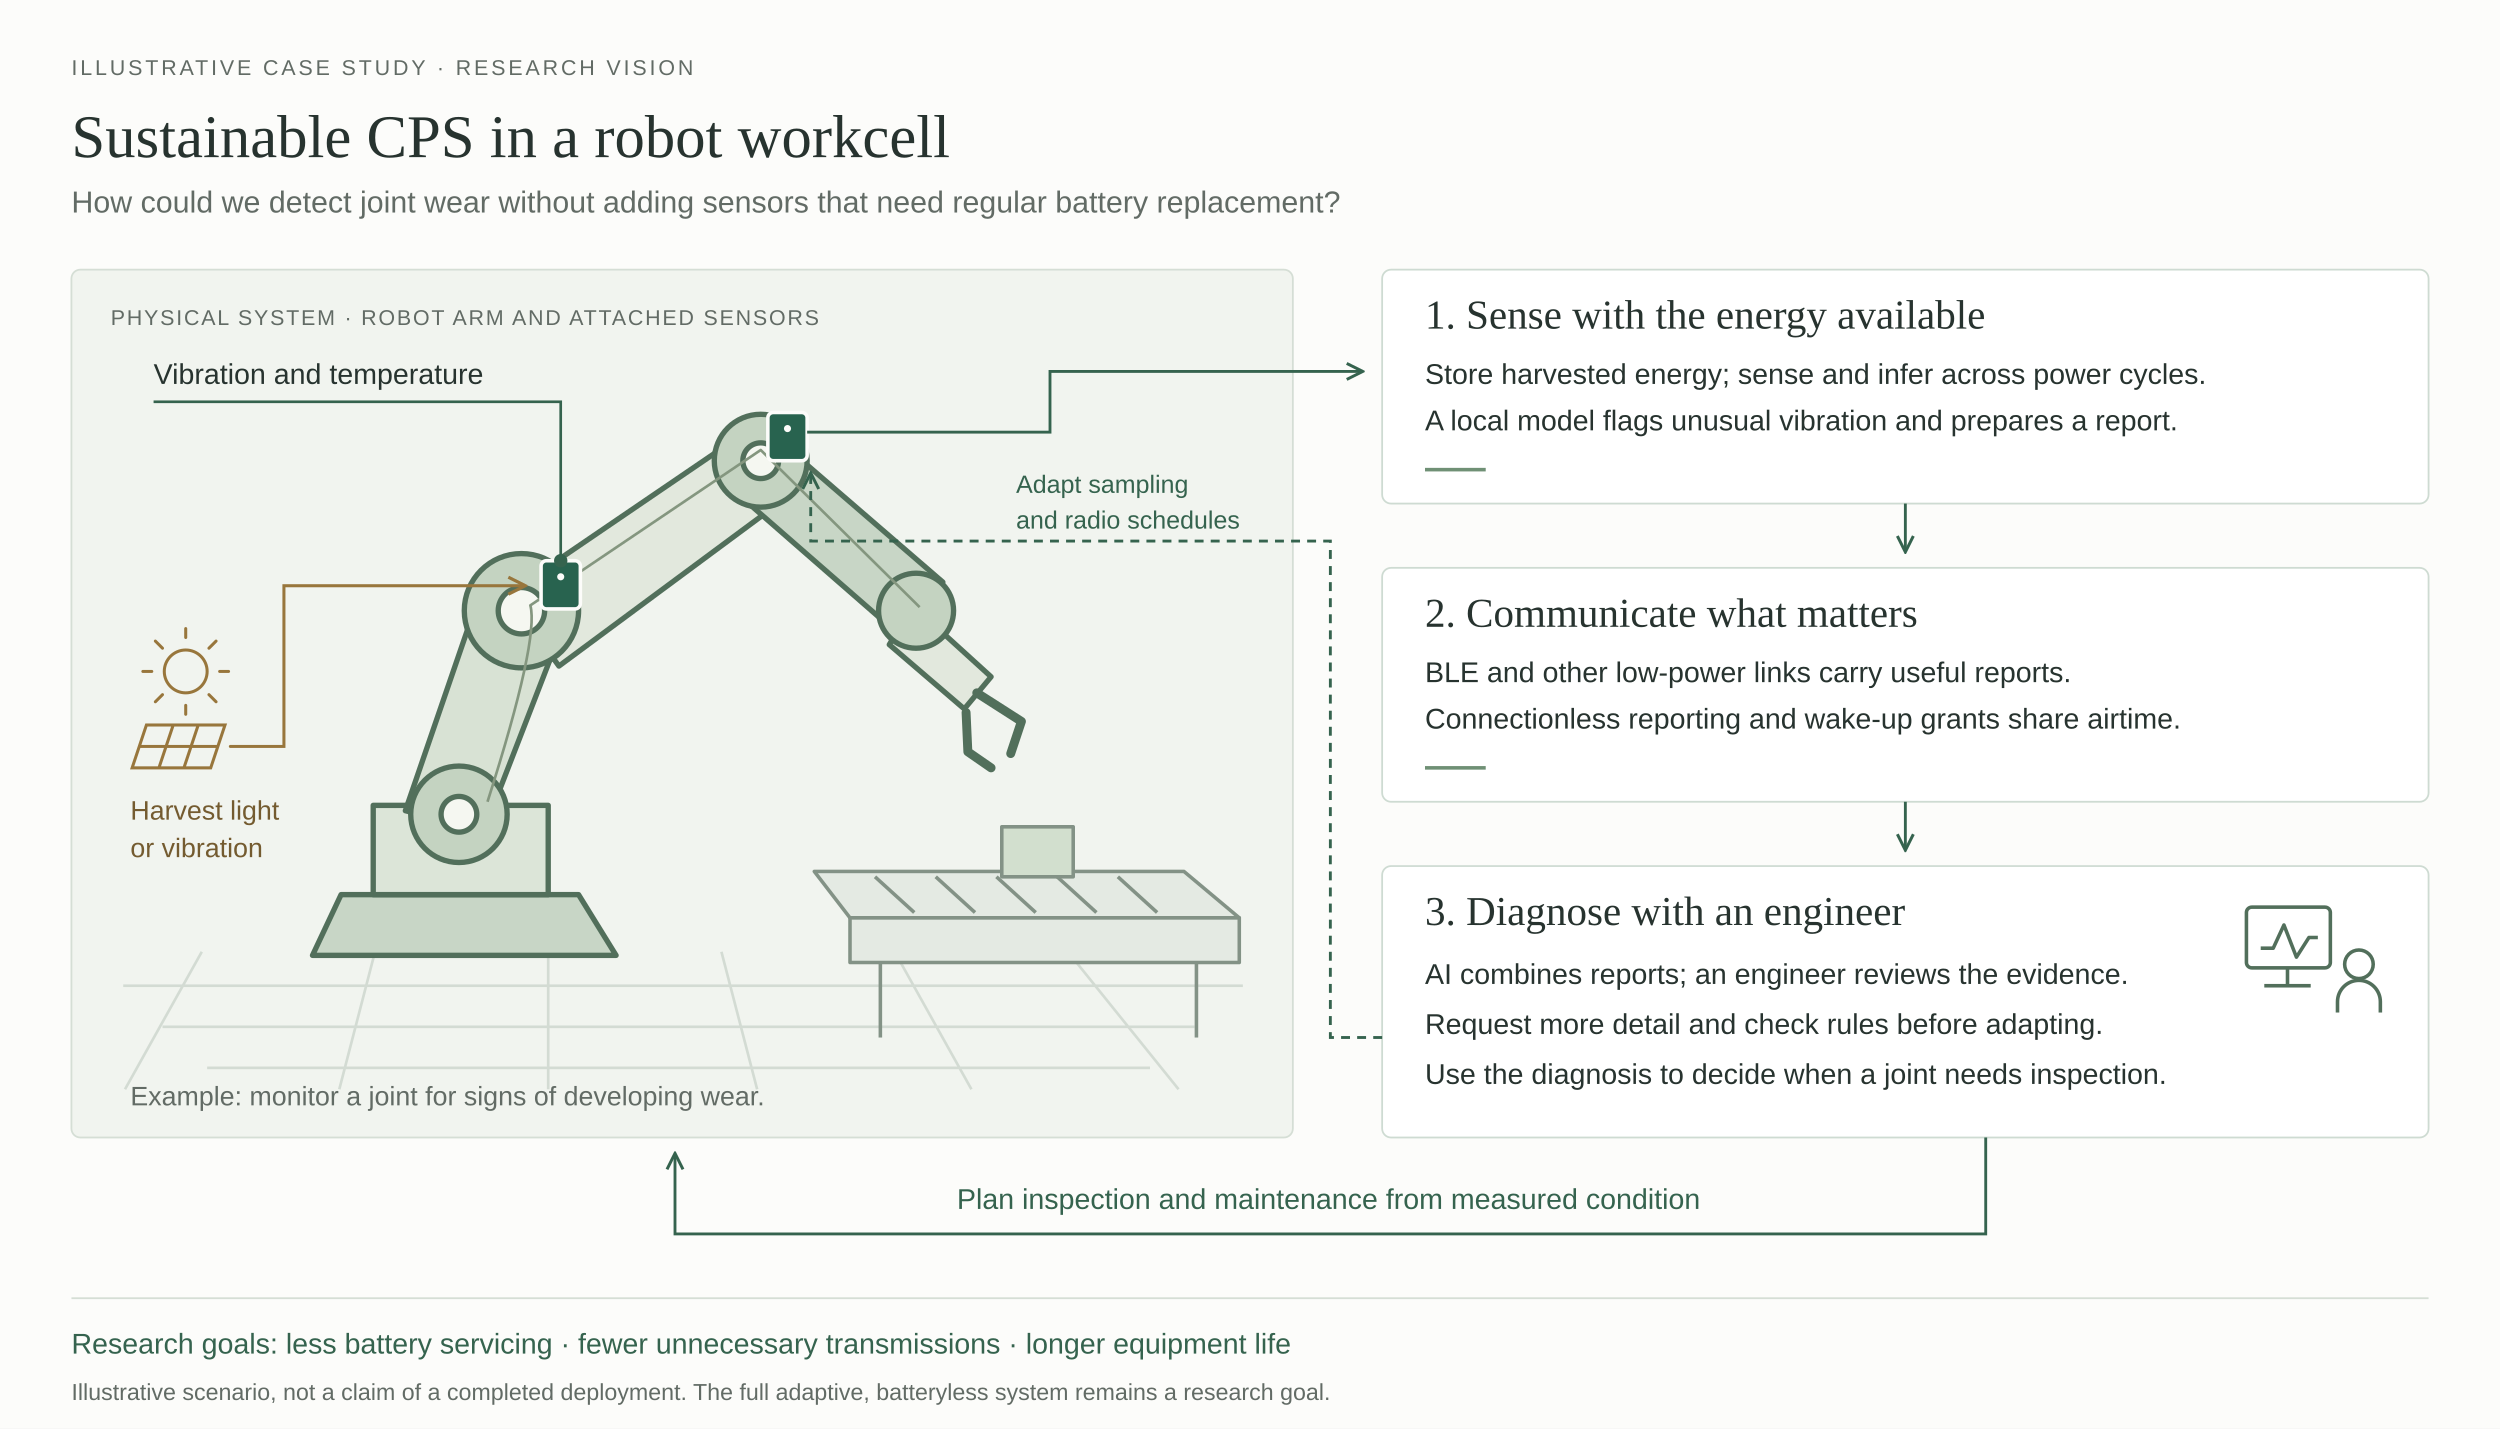
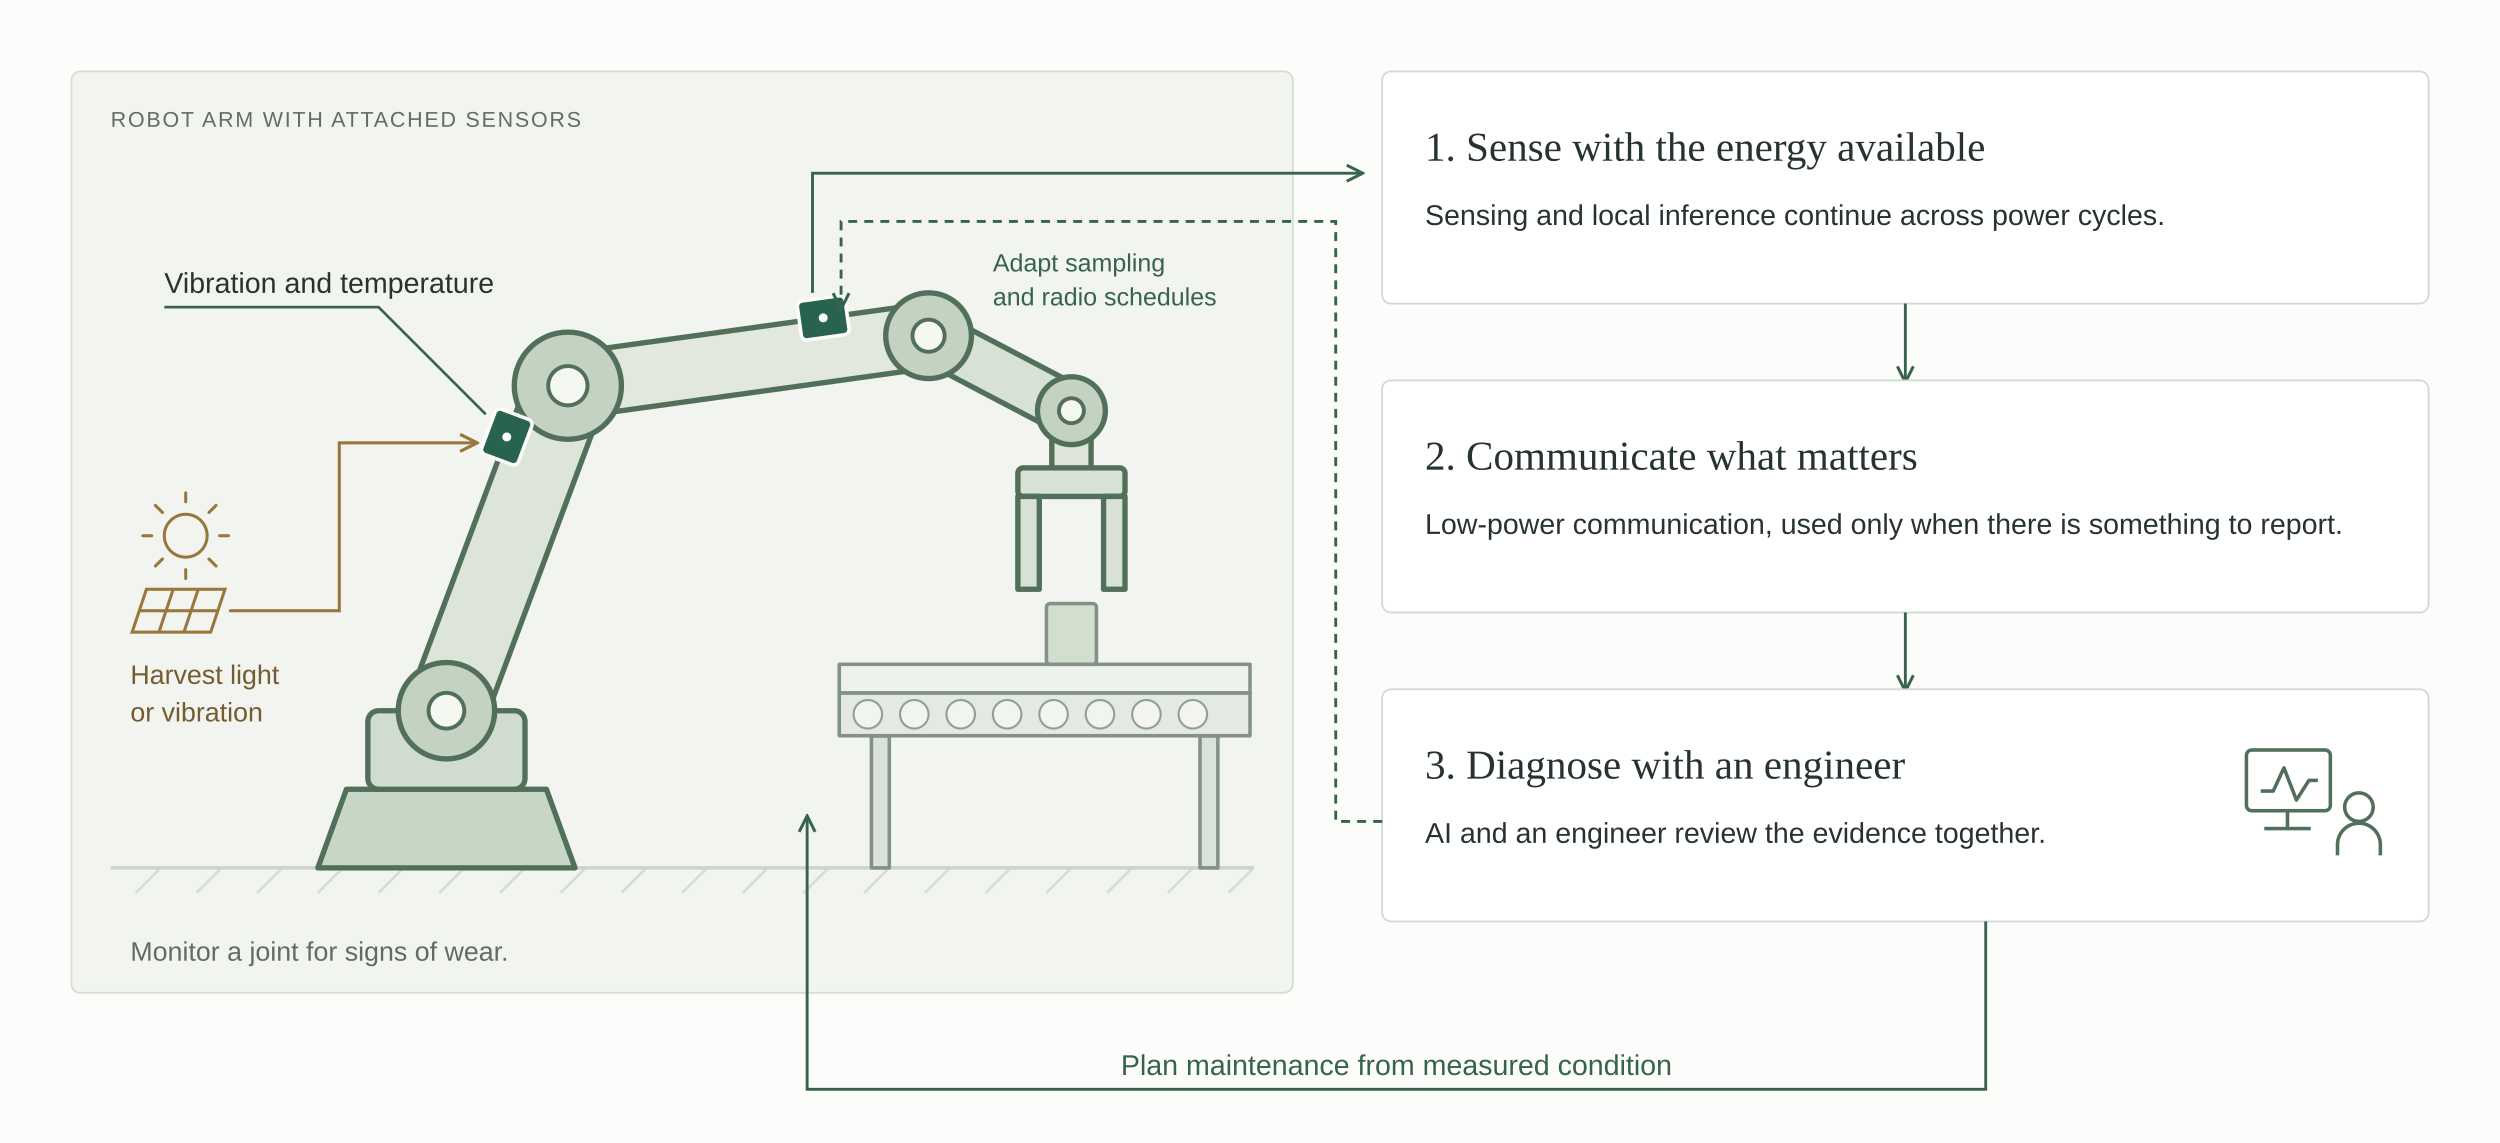
- <svg xmlns="http://www.w3.org/2000/svg" width="1400" height="800" viewBox="0 0 1400 800" role="img" aria-labelledby="title description">
+ <svg xmlns="http://www.w3.org/2000/svg" width="1400" height="640" viewBox="0 0 1400 640" role="img" aria-labelledby="title description">
  <defs>
    <marker id="arrow" viewBox="0 0 10 10" refX="8" refY="5" markerWidth="7" markerHeight="7" orient="auto-start-reverse">
      <path d="M1 1 9 5 1 9" fill="none" stroke="#35634e" stroke-width="1.5" />
    </marker>
    <marker id="energy-arrow" viewBox="0 0 10 10" refX="8" refY="5" markerWidth="7" markerHeight="7" orient="auto">
      <path d="M1 1 9 5 1 9" fill="none" stroke="#98763c" stroke-width="1.5" />
    </marker>
  </defs>
-   <rect width="1400" height="800" fill="#fcfcfa" />
-   <g id="heading" fill="#27332f">
-     <text x="40" y="42" font-family="Arial, Helvetica, sans-serif" font-size="12" letter-spacing="1.6" fill="#626b65">ILLUSTRATIVE CASE STUDY · RESEARCH VISION</text>
-     <text x="40" y="88" font-family="Georgia, Times New Roman, serif" font-size="34">Sustainable CPS in a robot workcell</text>
-     <text x="40" y="119" font-family="Arial, Helvetica, sans-serif" font-size="17" fill="#626b65">How could we detect joint wear without adding sensors that need regular battery replacement?</text>
-   </g>
+   <rect width="1400" height="640" fill="#fcfcfa" />
  <g id="workcell">
-     <rect x="40" y="151" width="684" height="486" rx="5" fill="#f1f4ef" stroke="#d5ded5" />
-     <text x="62" y="182" font-family="Arial, Helvetica, sans-serif" font-size="12" fill="#626b65" letter-spacing="1">PHYSICAL SYSTEM · ROBOT ARM AND ATTACHED SENSORS</text>
-     <g id="workcell-floor" stroke="#d3dbd3" fill="none" stroke-width="1.5">
-       <path d="M69 552h627M91 575h578M116 598h528M113 533l-43 77m140-77-20 77m117-77v77m97-77 20 77m77-77 43 77m54-77 62 77" />
+     <rect x="40" y="40" width="684" height="516" rx="5" fill="#f1f4ef" stroke="#d5ded5" />
+     <text x="62" y="71" font-family="Arial, Helvetica, sans-serif" font-size="12" fill="#626b65" letter-spacing="1">ROBOT ARM WITH ATTACHED SENSORS</text>
+     <g id="workcell-floor" stroke="#cbd5ca" fill="none">
+       <path d="M62 486h640" stroke-width="2" />
+       <path d="M90 486l-14 14M124 486l-14 14M158 486l-14 14M192 486l-14 14M226 486l-14 14M260 486l-14 14M294 486l-14 14M328 486l-14 14M362 486l-14 14M396 486l-14 14M430 486l-14 14M464 486l-14 14M498 486l-14 14M532 486l-14 14M566 486l-14 14M600 486l-14 14M634 486l-14 14M668 486l-14 14M702 486l-14 14" stroke-width="1.5" stroke-opacity=".7" />
    </g>
    <g id="conveyor" stroke="#839286" stroke-width="2" fill="#e4eae3" stroke-linejoin="round">
-       <path d="M456 488h207l31 26H476Z" />
-       <path d="M476 514h218v25H476ZM493 539v42m177-42v42" />
-       <path d="m490 491 22 20m12-20 22 20m12-20 22 20m12-20 22 20m12-20 22 20" fill="none" />
-       <path d="M561 463h40v28h-40Z" fill="#d2dfce" />
+       <path d="M488 412h10v74h-10ZM672 412h10v74h-10Z" fill="#dbe2da" />
+       <rect x="470" y="388" width="230" height="24" />
+       <path d="M494 400a8 8 0 1 0-16 0 8 8 0 1 0 16 0M520 400a8 8 0 1 0-16 0 8 8 0 1 0 16 0M546 400a8 8 0 1 0-16 0 8 8 0 1 0 16 0M572 400a8 8 0 1 0-16 0 8 8 0 1 0 16 0M598 400a8 8 0 1 0-16 0 8 8 0 1 0 16 0M624 400a8 8 0 1 0-16 0 8 8 0 1 0 16 0M650 400a8 8 0 1 0-16 0 8 8 0 1 0 16 0M676 400a8 8 0 1 0-16 0 8 8 0 1 0 16 0" fill="#f1f4ef" stroke-width="1.2" stroke-opacity=".85" />
+       <rect x="470" y="372" width="230" height="16" fill="#eef2ed" />
+       <rect x="586" y="338" width="28" height="34" rx="2" fill="#d2dfce" />
    </g>
    <g id="robot-arm" stroke="#526f5b" stroke-width="3" stroke-linejoin="round">
-       <path d="M191 501h133l21 34H175Z" fill="#c8d6c6" />
-       <path d="M209 451h98v50h-98Z" fill="#dce5d8" />
-       <path d="m227 454 45-131 47 18-48 124Z" fill="#d8e2d4" />
-       <path d="m284 333 138-94 22 37-131 97Z" fill="#e2e8dd" />
-       <path d="m433 244 95 82-25 29-94-82Z" fill="#c8d6c6" />
-       <path d="m511 339 44 40-15 18-42-36Z" fill="#e2e8dd" />
-       <circle cx="257" cy="456" r="27" fill="#c4d3c1" />
-       <circle cx="292" cy="342" r="32" fill="#c4d3c1" />
-       <circle cx="426" cy="258" r="26" fill="#c4d3c1" />
-       <circle cx="513" cy="342" r="21" fill="#c4d3c1" />
-       <circle cx="292" cy="342" r="13" fill="#f5f7f1" />
-       <circle cx="426" cy="258" r="10" fill="#f5f7f1" />
-       <circle cx="257" cy="456" r="10" fill="#f5f7f1" />
-       <path d="m547 388 25 16-6 18m-25-23 1 22 13 9" fill="none" stroke-width="5" stroke-linecap="round" />
-       <path d="M273 449q29-91 24-110L426 252l89 88" fill="none" stroke="#84967f" stroke-width="1.5" />
+       <g id="robot-base">
+         <path d="M178 486h144l-16-44H194Z" fill="#c8d6c6" />
+         <rect x="206" y="398" width="88" height="44" rx="6" fill="#d0dccd" />
+       </g>
+       <g id="robot-links">
+         <path id="upper-arm" d="M270.6 405.7L338.6 223.7A22 22 0 0 0 297.4 208.3L229.4 390.3A22 22 0 0 0 270.6 405.7Z" fill="#dce5d8" />
+         <path id="forearm" d="M320.5 233.8L522.5 205.8A18 18 0 0 0 517.5 170.2L315.5 198.2A18 18 0 0 0 320.5 233.8Z" fill="#e2e8dd" />
+         <path id="wrist-link" d="M513.5 200.4L593.5 242.4A14 14 0 0 0 606.5 217.6L526.5 175.6A14 14 0 0 0 513.5 200.4Z" fill="#d8e2d4" />
+         <path id="tool-flange" d="M589 230L589 262A11 11 0 0 0 611 262L611 230A11 11 0 0 0 589 230Z" fill="#dce5d8" />
+       </g>
+       <g id="gripper" fill="#d8e2d4">
+         <rect x="570" y="262" width="60" height="16" rx="3" />
+         <path d="M570 278h12v52h-12ZM618 278h12v52h-12Z" />
+       </g>
+       <g id="robot-joints" fill="#c4d3c1">
+         <circle cx="250" cy="398" r="27" />
+         <circle cx="318" cy="216" r="30" />
+         <circle cx="520" cy="188" r="24" />
+         <circle cx="600" cy="230" r="19" />
+       </g>
+       <g id="joint-hubs" fill="#f5f7f1" stroke-width="2.2">
+         <circle cx="250" cy="398" r="10" />
+         <circle cx="318" cy="216" r="11" />
+         <circle cx="520" cy="188" r="9" />
+         <circle cx="600" cy="230" r="7" />
+       </g>
    </g>
    <g id="attached-sensors" fill="#28634f" stroke="#fcfcfa" stroke-width="2">
-       <rect x="303" y="314" width="22" height="27" rx="3" />
-       <rect x="430" y="231" width="22" height="27" rx="3" />
-       <circle cx="314" cy="323" r="2" fill="#fcfcfa" stroke="none" />
-       <circle cx="441" cy="240" r="2" fill="#fcfcfa" stroke="none" />
+       <g transform="rotate(20.5 283.8 244.7)">
+         <rect x="272.8" y="231.2" width="22" height="27" rx="3" />
+       </g>
+       <g transform="rotate(82.1 461 178)">
+         <rect x="450" y="164.5" width="22" height="27" rx="3" />
+       </g>
+       <circle cx="283.8" cy="244.7" r="2.5" fill="#fcfcfa" stroke="none" />
+       <circle cx="461" cy="178" r="2.5" fill="#fcfcfa" stroke="none" />
    </g>
    <g id="sensor-callout" fill="none" stroke="#35634e" stroke-width="1.5">
-       <path d="M314 314v-89H86" />
-       <circle cx="314" cy="314" r="3" fill="#35634e" />
+       <path d="M272 232 212 172H92" />
    </g>
-     <text x="86" y="215" font-family="Arial, Helvetica, sans-serif" font-size="16" fill="#27332f">Vibration and temperature</text>
+     <text x="92" y="164" font-family="Arial, Helvetica, sans-serif" font-size="16" fill="#27332f">Vibration and temperature</text>
    <g id="energy-harvesting" stroke="#98763c" stroke-width="1.7" fill="none" stroke-linecap="round">
-       <circle cx="104" cy="376" r="12" />
-       <path d="M104 352v5m0 38v5m-24-24h5m38 0h5m-41-17 4 4m26 26 4 4m0-34-4 4m-26 26-4 4" />
-       <path d="M82 406h44l-8 24H74Zm-4 12h44m-25-12-8 24m22-24-8 24" />
-       <path d="M129 418h30v-90h134" marker-end="url(#energy-arrow)" />
+       <circle cx="104" cy="300" r="12" />
+       <path d="M104 276v5m0 38v5m-24-24h5m38 0h5m-41-17 4 4m26 26 4 4m0-34-4 4m-26 26-4 4" />
+       <path d="M82 330h44l-8 24H74Zm-4 12h44m-25-12-8 24m22-24-8 24" />
+       <path d="M129 342h61v-94h76" marker-end="url(#energy-arrow)" />
    </g>
-     <text x="73" y="459" font-family="Arial, Helvetica, sans-serif" font-size="15" fill="#745b30">Harvest light</text>
-     <text x="73" y="480" font-family="Arial, Helvetica, sans-serif" font-size="15" fill="#745b30">or vibration</text>
-     <text x="73" y="619" font-family="Arial, Helvetica, sans-serif" font-size="15" fill="#626b65">Example: monitor a joint for signs of developing wear.</text>
+     <text x="73" y="383" font-family="Arial, Helvetica, sans-serif" font-size="15" fill="#745b30">Harvest light</text>
+     <text x="73" y="404" font-family="Arial, Helvetica, sans-serif" font-size="15" fill="#745b30">or vibration</text>
+     <text x="73" y="538" font-family="Arial, Helvetica, sans-serif" font-size="15" fill="#626b65">Monitor a joint for signs of wear.</text>
  </g>
  <g id="reports-to-sensor-model" fill="none" stroke="#35634e" stroke-width="1.6">
-     <path d="M452 242H588V208h174" marker-end="url(#arrow)" />
+     <path d="M455 164V97h307" marker-end="url(#arrow)" />
  </g>
  <g id="sensor-processing">
-     <rect x="774" y="151" width="586" height="131" rx="5" fill="#ffffff" stroke="#cedbd2" />
-     <text x="798" y="184" font-family="Georgia, Times New Roman, serif" font-size="23" fill="#27332f">1. Sense with the energy available</text>
-     <text x="798" y="215" font-family="Arial, Helvetica, sans-serif" font-size="16" fill="#27332f">Store harvested energy; sense and infer across power cycles.</text>
-     <text x="798" y="241" font-family="Arial, Helvetica, sans-serif" font-size="16" fill="#27332f">A local model flags unusual vibration and prepares a report.</text>
-     <path d="M798 263h34" stroke="#6f9075" stroke-width="2" />
+     <rect x="774" y="40" width="586" height="130" rx="5" fill="#ffffff" stroke="#cedbd2" />
+     <text x="798" y="90" font-family="Georgia, Times New Roman, serif" font-size="23" fill="#27332f">1. Sense with the energy available</text>
+     <text x="798" y="126" font-family="Arial, Helvetica, sans-serif" font-size="16" fill="#27332f">Sensing and local inference continue across power cycles.</text>
  </g>
-   <path d="M1067 282v26" fill="none" stroke="#35634e" stroke-width="1.6" marker-end="url(#arrow)" />
+   <path d="M1067 170v43" fill="none" stroke="#35634e" stroke-width="1.6" marker-end="url(#arrow)" />
  <g id="wireless-network">
-     <rect x="774" y="318" width="586" height="131" rx="5" fill="#ffffff" stroke="#cedbd2" />
-     <text x="798" y="351" font-family="Georgia, Times New Roman, serif" font-size="23" fill="#27332f">2. Communicate what matters</text>
-     <text x="798" y="382" font-family="Arial, Helvetica, sans-serif" font-size="16" fill="#27332f">BLE and other low-power links carry useful reports.</text>
-     <text x="798" y="408" font-family="Arial, Helvetica, sans-serif" font-size="16" fill="#27332f">Connectionless reporting and wake-up grants share airtime.</text>
-     <path d="M798 430h34" stroke="#6f9075" stroke-width="2" />
+     <rect x="774" y="213" width="586" height="130" rx="5" fill="#ffffff" stroke="#cedbd2" />
+     <text x="798" y="263" font-family="Georgia, Times New Roman, serif" font-size="23" fill="#27332f">2. Communicate what matters</text>
+     <text x="798" y="299" font-family="Arial, Helvetica, sans-serif" font-size="16" fill="#27332f">Low-power communication, used only when there is something to report.</text>
  </g>
-   <path d="M1067 449v26" fill="none" stroke="#35634e" stroke-width="1.6" marker-end="url(#arrow)" />
+   <path d="M1067 343v43" fill="none" stroke="#35634e" stroke-width="1.6" marker-end="url(#arrow)" />
  <g id="diagnostics-and-engineer">
-     <rect x="774" y="485" width="586" height="152" rx="5" fill="#ffffff" stroke="#cedbd2" />
-     <g id="engineer-and-display" transform="translate(1258 504)" stroke="#526f5b" stroke-width="2" fill="none" stroke-linejoin="round">
+     <rect x="774" y="386" width="586" height="130" rx="5" fill="#ffffff" stroke="#cedbd2" />
+     <g id="engineer-and-display" transform="translate(1258 416)" stroke="#526f5b" stroke-width="2" fill="none" stroke-linejoin="round">
      <rect x="0" y="4" width="47" height="34" rx="3" />
      <path d="M8 27h7l6-13 7 18 7-11h5M23 38v10m-13 0h26" />
      <circle cx="63" cy="36" r="8" />
      <path d="M51 63v-6a12 12 0 0 1 24 0v6" />
    </g>
-     <text x="798" y="518" font-family="Georgia, Times New Roman, serif" font-size="23" fill="#27332f">3. Diagnose with an engineer</text>
-     <text x="798" y="551" font-family="Arial, Helvetica, sans-serif" font-size="16" fill="#27332f">AI combines reports; an engineer reviews the evidence.</text>
-     <text x="798" y="579" font-family="Arial, Helvetica, sans-serif" font-size="16" fill="#27332f">Request more detail and check rules before adapting.</text>
-     <text x="798" y="607" font-family="Arial, Helvetica, sans-serif" font-size="16" fill="#27332f">Use the diagnosis to decide when a joint needs inspection.</text>
+     <text x="798" y="436" font-family="Georgia, Times New Roman, serif" font-size="23" fill="#27332f">3. Diagnose with an engineer</text>
+     <text x="798" y="472" font-family="Arial, Helvetica, sans-serif" font-size="16" fill="#27332f">AI and an engineer review the evidence together.</text>
  </g>
  <g id="feedback-to-sensors" fill="none" stroke="#35634e" stroke-width="1.6" stroke-dasharray="5 4">
-     <path d="M774 581H745V303H454V266" marker-end="url(#arrow)" />
+     <path d="M774 460h-26V124H471v48" marker-end="url(#arrow)" />
  </g>
-   <text x="569" y="276" font-family="Arial, Helvetica, sans-serif" font-size="14" fill="#35634e">Adapt sampling</text>
-   <text x="569" y="296" font-family="Arial, Helvetica, sans-serif" font-size="14" fill="#35634e">and radio schedules</text>
+   <text x="556" y="152" font-family="Arial, Helvetica, sans-serif" font-size="14" fill="#35634e">Adapt sampling</text>
+   <text x="556" y="171" font-family="Arial, Helvetica, sans-serif" font-size="14" fill="#35634e">and radio schedules</text>
  <g id="maintenance-feedback" fill="none" stroke="#35634e" stroke-width="1.6">
-     <path d="M1112 637v54H378v-44" marker-end="url(#arrow)" />
+     <path d="M1112 516v94H452v-152" marker-end="url(#arrow)" />
  </g>
-   <text x="744" y="677" font-family="Arial, Helvetica, sans-serif" font-size="16" text-anchor="middle" fill="#35634e">Plan inspection and maintenance from measured condition</text>
-   <path d="M40 727h1320" stroke="#d5ded5" />
-   <text x="40" y="758" font-family="Arial, Helvetica, sans-serif" font-size="16" fill="#35634e">Research goals: less battery servicing · fewer unnecessary transmissions · longer equipment life</text>
-   <text x="40" y="784" font-family="Arial, Helvetica, sans-serif" font-size="13" fill="#626b65">Illustrative scenario, not a claim of a completed deployment. The full adaptive, batteryless system remains a research goal.</text>
+   <text x="782" y="602" font-family="Arial, Helvetica, sans-serif" font-size="16" text-anchor="middle" fill="#35634e">Plan maintenance from measured condition</text>
</svg>
